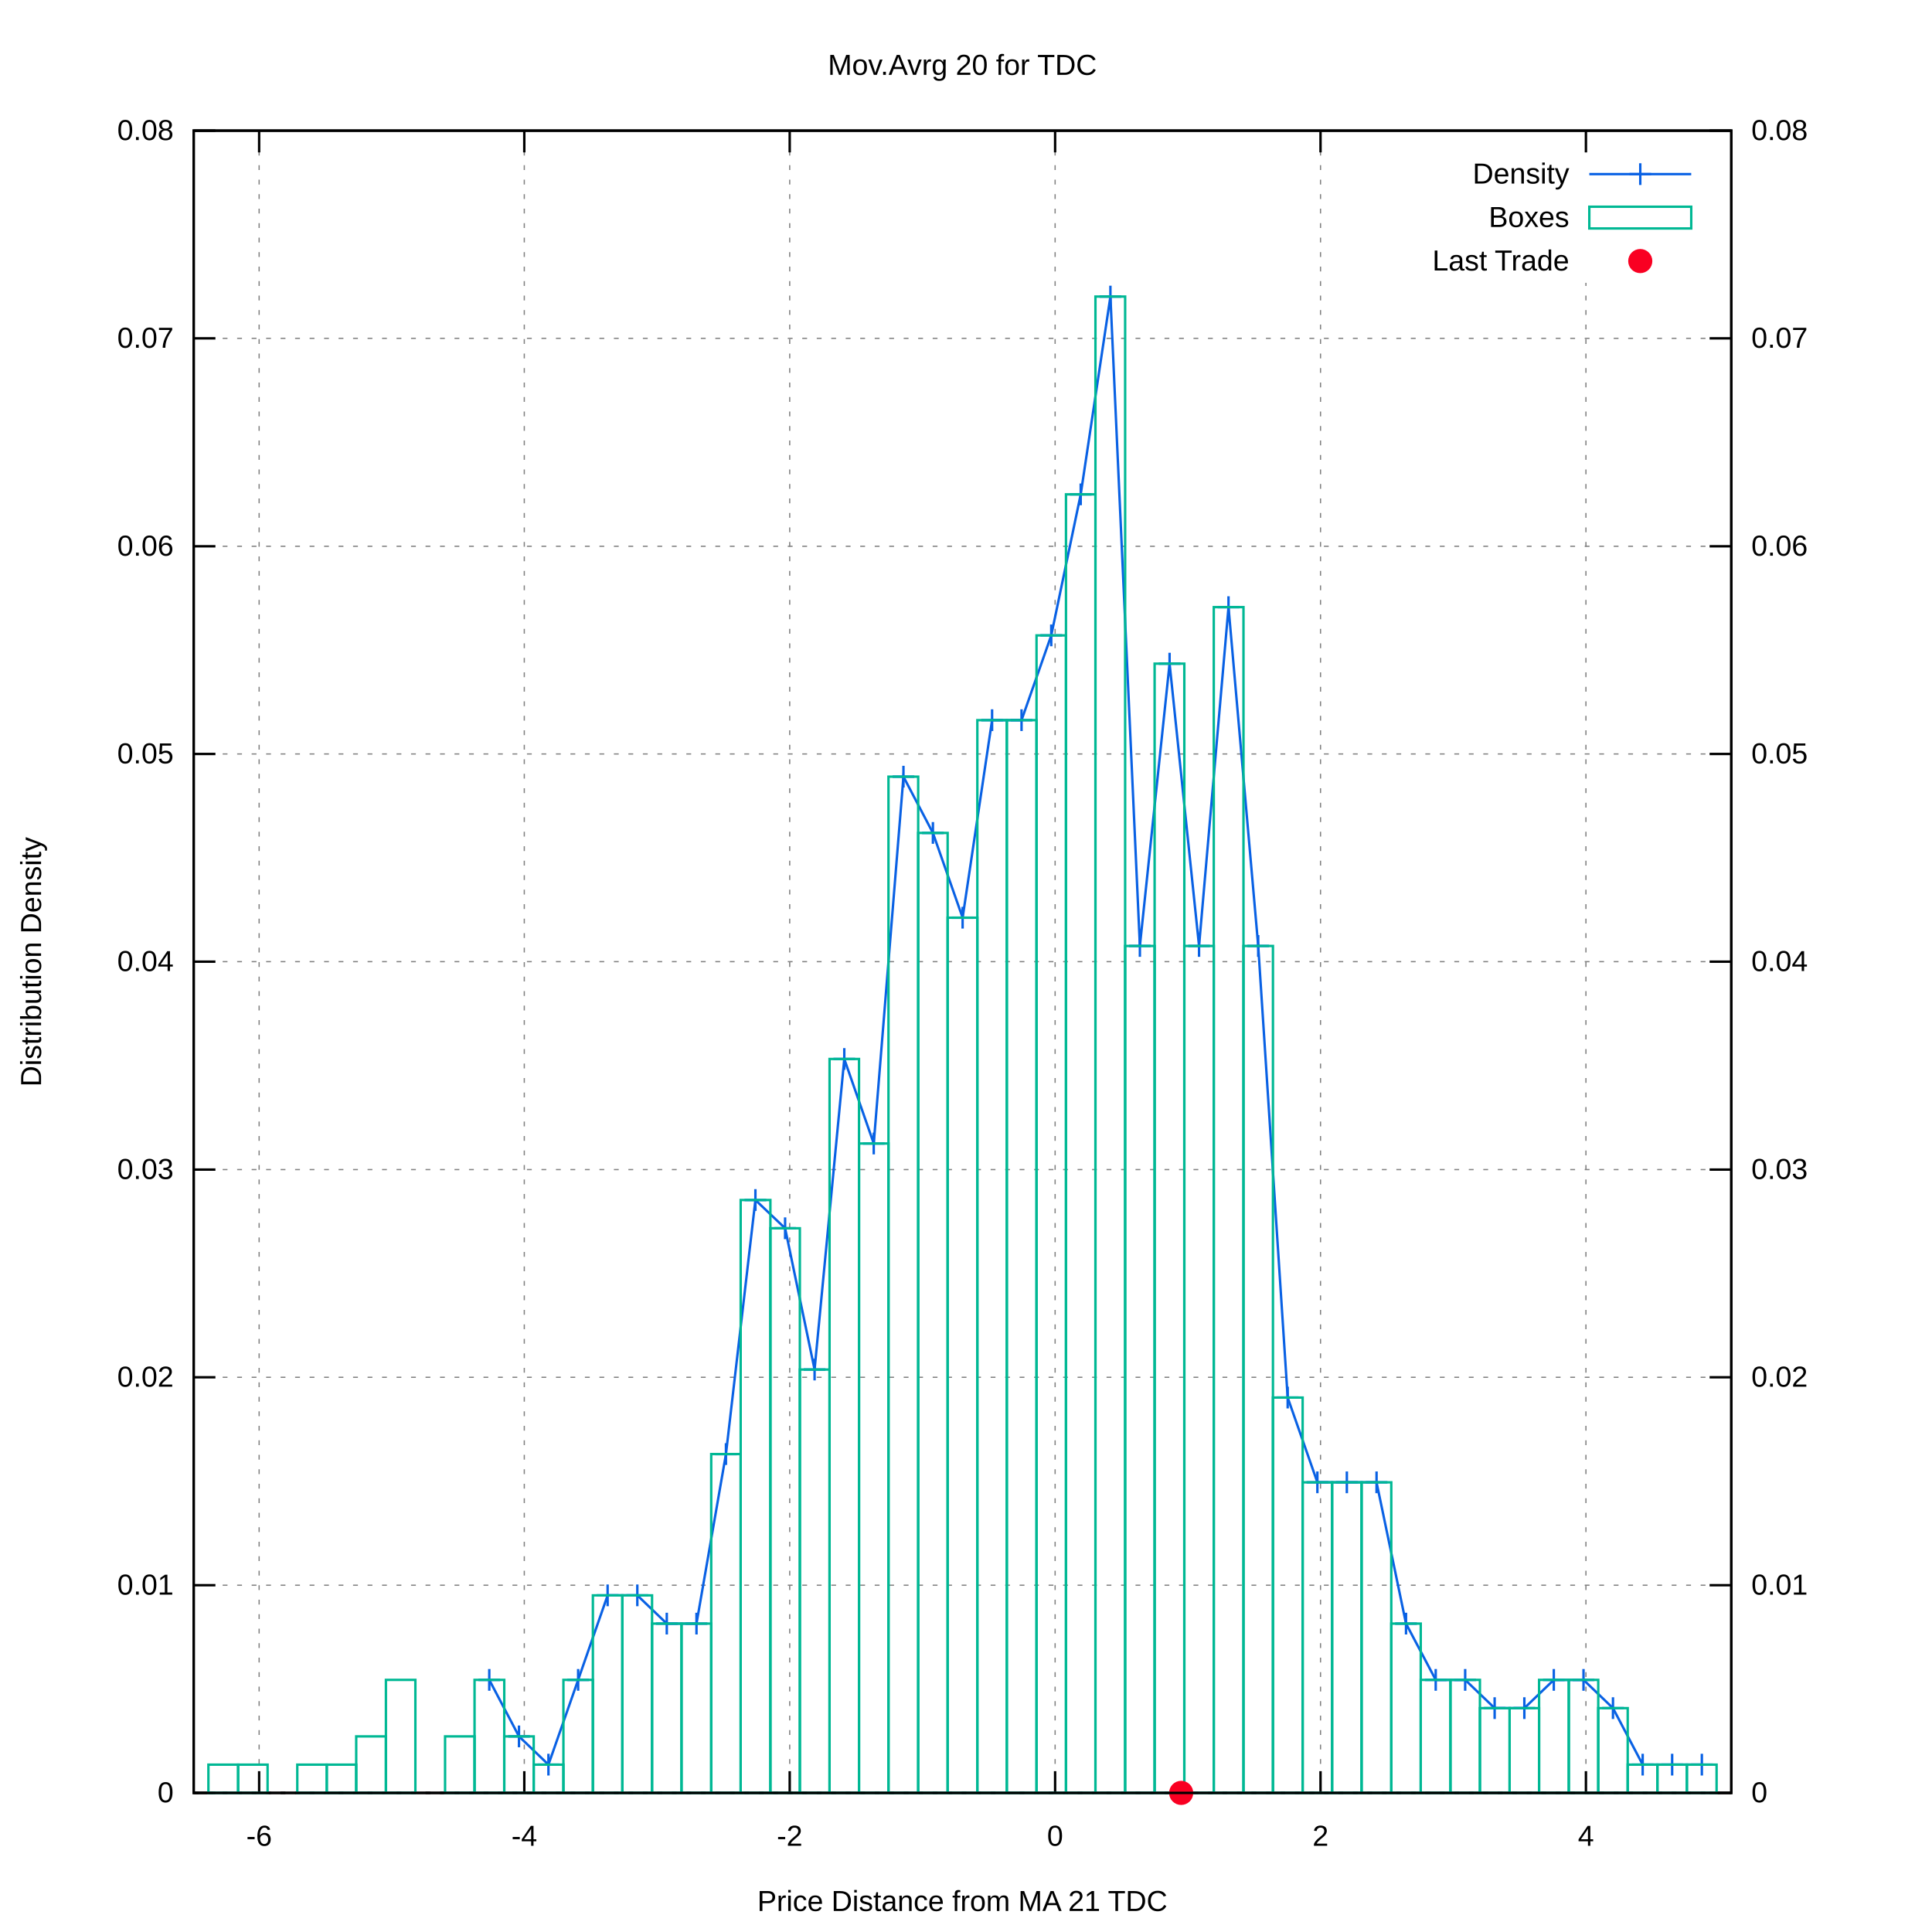
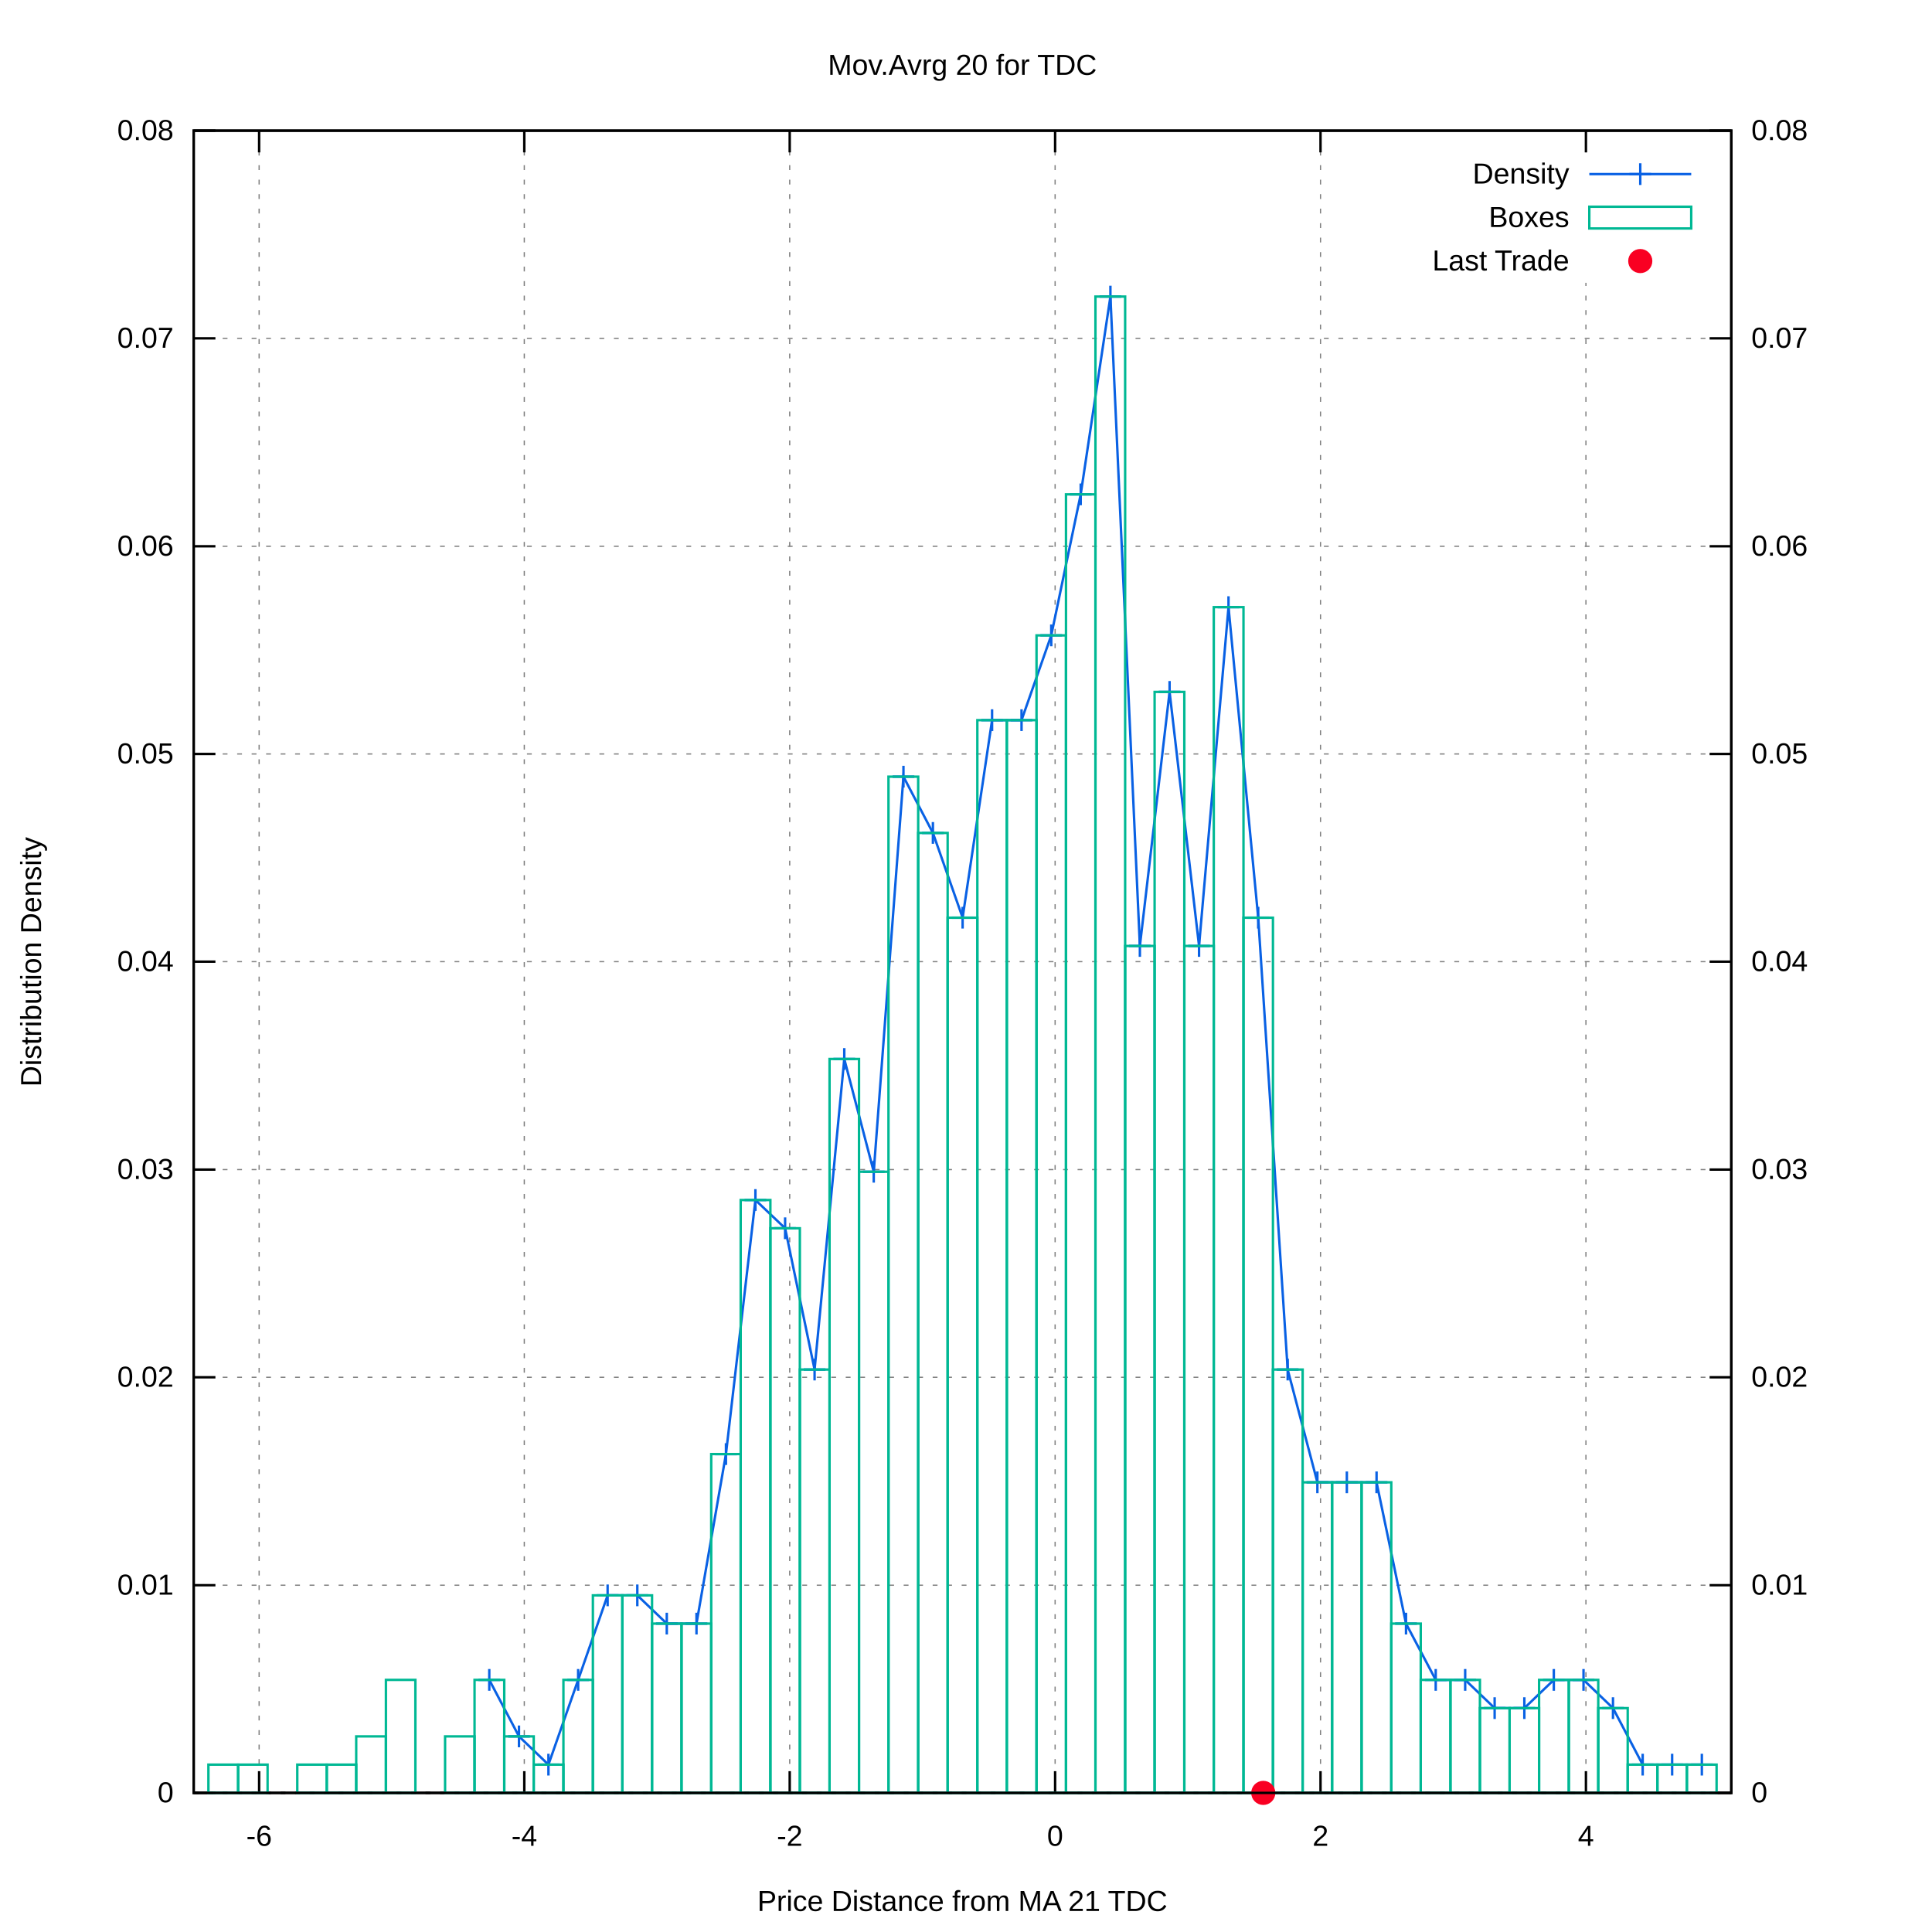
<svg xmlns="http://www.w3.org/2000/svg" xmlns:xlink="http://www.w3.org/1999/xlink" viewBox="0 0 800 800">
  <g id="gnuplot_canvas">
    <rect x="0" y="0" width="800" height="800" fill="#ffffff" />
    <defs>
      <circle id="gpDot" r="0.5" stroke-width="0.5" />
      <path id="gpPt0" stroke-width="0.222" stroke="currentColor" d="M-1,0 h2 M0,-1 v2" />
      <path id="gpPt1" stroke-width="0.222" stroke="currentColor" d="M-1,-1 L1,1 M1,-1 L-1,1" />
      <path id="gpPt2" stroke-width="0.222" stroke="currentColor" d="M-1,0 L1,0 M0,-1 L0,1 M-1,-1 L1,1 M-1,1 L1,-1" />
      <rect id="gpPt3" stroke-width="0.222" stroke="currentColor" x="-1" y="-1" width="2" height="2" />
      <rect id="gpPt4" stroke-width="0.222" stroke="currentColor" fill="currentColor" x="-1" y="-1" width="2" height="2" />
      <circle id="gpPt5" stroke-width="0.222" stroke="currentColor" cx="0" cy="0" r="1" />
      <use xlink:href="#gpPt5" id="gpPt6" fill="currentColor" stroke="none" />
      <path id="gpPt7" stroke-width="0.222" stroke="currentColor" d="M0,-1.33 L-1.33,0.67 L1.33,0.67 z" />
      <use xlink:href="#gpPt7" id="gpPt8" fill="currentColor" stroke="none" />
      <use xlink:href="#gpPt7" id="gpPt9" stroke="currentColor" transform="rotate(180)" />
      <use xlink:href="#gpPt9" id="gpPt10" fill="currentColor" stroke="none" />
      <use xlink:href="#gpPt3" id="gpPt11" stroke="currentColor" transform="rotate(45)" />
      <use xlink:href="#gpPt11" id="gpPt12" fill="currentColor" stroke="none" />
      <path id="gpPt13" stroke-width="0.222" stroke="currentColor" d="M0,1.330 L1.265,0.411 L0.782,-1.067 L-0.782,-1.076 L-1.265,0.411 z" />
      <use xlink:href="#gpPt13" id="gpPt14" fill="currentColor" stroke="none" />
      <filter id="textbox" filterUnits="objectBoundingBox" x="0" y="0" height="1" width="1">
        <feFlood flood-color="#FFFFFF" flood-opacity="1" result="bgnd" />
        <feComposite in="SourceGraphic" in2="bgnd" operator="atop" />
      </filter>
      <filter id="greybox" filterUnits="objectBoundingBox" x="0" y="0" height="1" width="1">
        <feFlood flood-color="lightgrey" flood-opacity="1" result="grey" />
        <feComposite in="SourceGraphic" in2="grey" operator="atop" />
      </filter>
    </defs>
    <g fill="none" color="#FFFFFF" stroke="black" stroke-width="1.00" stroke-linecap="butt" stroke-linejoin="miter">
</g>
    <g fill="none" color="black" stroke="currentColor" stroke-width="1.00" stroke-linecap="butt" stroke-linejoin="miter">
</g>
    <g fill="none" color="black" stroke="black" stroke-width="0.50" stroke-linecap="butt" stroke-linejoin="miter">
</g>
    <g fill="none" color="gray" stroke="currentColor" stroke-width="0.50" stroke-linecap="butt" stroke-linejoin="miter">
      <path stroke="gray" stroke-dasharray="2,4" class="gridline" d="M80.2,742.4 L716.9,742.4  " />
    </g>
    <g fill="none" color="gray" stroke="gray" stroke-width="1.00" stroke-linecap="butt" stroke-linejoin="miter">
</g>
    <g fill="none" color="black" stroke="currentColor" stroke-width="1.00" stroke-linecap="butt" stroke-linejoin="miter">
      <path stroke="black" d="M80.2,742.4 L89.2,742.4  " />
      <g transform="translate(71.9,746.3)" stroke="none" fill="black" font-family="arial" font-size="12.00" text-anchor="end">
        <text>
          <tspan font-family="arial"> 0</tspan>
        </text>
      </g>
    </g>
    <g fill="none" color="black" stroke="currentColor" stroke-width="1.00" stroke-linecap="butt" stroke-linejoin="miter">
</g>
    <g fill="none" color="black" stroke="black" stroke-width="0.50" stroke-linecap="butt" stroke-linejoin="miter">
</g>
    <g fill="none" color="gray" stroke="currentColor" stroke-width="0.50" stroke-linecap="butt" stroke-linejoin="miter">
      <path stroke="gray" stroke-dasharray="2,4" class="gridline" d="M80.2,656.4 L716.9,656.4  " />
    </g>
    <g fill="none" color="gray" stroke="gray" stroke-width="1.00" stroke-linecap="butt" stroke-linejoin="miter">
</g>
    <g fill="none" color="black" stroke="currentColor" stroke-width="1.00" stroke-linecap="butt" stroke-linejoin="miter">
      <path stroke="black" d="M80.2,656.4 L89.2,656.4  " />
      <g transform="translate(71.9,660.3)" stroke="none" fill="black" font-family="arial" font-size="12.00" text-anchor="end">
        <text>
          <tspan font-family="arial"> 0.01</tspan>
        </text>
      </g>
    </g>
    <g fill="none" color="black" stroke="currentColor" stroke-width="1.00" stroke-linecap="butt" stroke-linejoin="miter">
</g>
    <g fill="none" color="black" stroke="black" stroke-width="0.50" stroke-linecap="butt" stroke-linejoin="miter">
</g>
    <g fill="none" color="gray" stroke="currentColor" stroke-width="0.50" stroke-linecap="butt" stroke-linejoin="miter">
      <path stroke="gray" stroke-dasharray="2,4" class="gridline" d="M80.2,570.3 L716.9,570.3  " />
    </g>
    <g fill="none" color="gray" stroke="gray" stroke-width="1.00" stroke-linecap="butt" stroke-linejoin="miter">
</g>
    <g fill="none" color="black" stroke="currentColor" stroke-width="1.00" stroke-linecap="butt" stroke-linejoin="miter">
      <path stroke="black" d="M80.2,570.3 L89.2,570.3  " />
      <g transform="translate(71.9,574.2)" stroke="none" fill="black" font-family="arial" font-size="12.00" text-anchor="end">
        <text>
          <tspan font-family="arial"> 0.02</tspan>
        </text>
      </g>
    </g>
    <g fill="none" color="black" stroke="currentColor" stroke-width="1.00" stroke-linecap="butt" stroke-linejoin="miter">
</g>
    <g fill="none" color="black" stroke="black" stroke-width="0.50" stroke-linecap="butt" stroke-linejoin="miter">
</g>
    <g fill="none" color="gray" stroke="currentColor" stroke-width="0.50" stroke-linecap="butt" stroke-linejoin="miter">
      <path stroke="gray" stroke-dasharray="2,4" class="gridline" d="M80.2,484.3 L716.9,484.3  " />
    </g>
    <g fill="none" color="gray" stroke="gray" stroke-width="1.00" stroke-linecap="butt" stroke-linejoin="miter">
</g>
    <g fill="none" color="black" stroke="currentColor" stroke-width="1.00" stroke-linecap="butt" stroke-linejoin="miter">
      <path stroke="black" d="M80.2,484.3 L89.2,484.3  " />
      <g transform="translate(71.9,488.2)" stroke="none" fill="black" font-family="arial" font-size="12.00" text-anchor="end">
        <text>
          <tspan font-family="arial"> 0.03</tspan>
        </text>
      </g>
    </g>
    <g fill="none" color="black" stroke="currentColor" stroke-width="1.00" stroke-linecap="butt" stroke-linejoin="miter">
</g>
    <g fill="none" color="black" stroke="black" stroke-width="0.50" stroke-linecap="butt" stroke-linejoin="miter">
</g>
    <g fill="none" color="gray" stroke="currentColor" stroke-width="0.50" stroke-linecap="butt" stroke-linejoin="miter">
      <path stroke="gray" stroke-dasharray="2,4" class="gridline" d="M80.2,398.2 L716.9,398.2  " />
    </g>
    <g fill="none" color="gray" stroke="gray" stroke-width="1.00" stroke-linecap="butt" stroke-linejoin="miter">
</g>
    <g fill="none" color="black" stroke="currentColor" stroke-width="1.00" stroke-linecap="butt" stroke-linejoin="miter">
      <path stroke="black" d="M80.2,398.2 L89.2,398.2  " />
      <g transform="translate(71.9,402.1)" stroke="none" fill="black" font-family="arial" font-size="12.00" text-anchor="end">
        <text>
          <tspan font-family="arial"> 0.04</tspan>
        </text>
      </g>
    </g>
    <g fill="none" color="black" stroke="currentColor" stroke-width="1.00" stroke-linecap="butt" stroke-linejoin="miter">
</g>
    <g fill="none" color="black" stroke="black" stroke-width="0.50" stroke-linecap="butt" stroke-linejoin="miter">
</g>
    <g fill="none" color="gray" stroke="currentColor" stroke-width="0.50" stroke-linecap="butt" stroke-linejoin="miter">
      <path stroke="gray" stroke-dasharray="2,4" class="gridline" d="M80.2,312.2 L716.9,312.2  " />
    </g>
    <g fill="none" color="gray" stroke="gray" stroke-width="1.00" stroke-linecap="butt" stroke-linejoin="miter">
</g>
    <g fill="none" color="black" stroke="currentColor" stroke-width="1.00" stroke-linecap="butt" stroke-linejoin="miter">
      <path stroke="black" d="M80.2,312.2 L89.2,312.2  " />
      <g transform="translate(71.9,316.1)" stroke="none" fill="black" font-family="arial" font-size="12.00" text-anchor="end">
        <text>
          <tspan font-family="arial"> 0.05</tspan>
        </text>
      </g>
    </g>
    <g fill="none" color="black" stroke="currentColor" stroke-width="1.00" stroke-linecap="butt" stroke-linejoin="miter">
</g>
    <g fill="none" color="black" stroke="black" stroke-width="0.50" stroke-linecap="butt" stroke-linejoin="miter">
</g>
    <g fill="none" color="gray" stroke="currentColor" stroke-width="0.50" stroke-linecap="butt" stroke-linejoin="miter">
      <path stroke="gray" stroke-dasharray="2,4" class="gridline" d="M80.2,226.2 L716.9,226.2  " />
    </g>
    <g fill="none" color="gray" stroke="gray" stroke-width="1.00" stroke-linecap="butt" stroke-linejoin="miter">
</g>
    <g fill="none" color="black" stroke="currentColor" stroke-width="1.00" stroke-linecap="butt" stroke-linejoin="miter">
      <path stroke="black" d="M80.2,226.2 L89.2,226.2  " />
      <g transform="translate(71.9,230.1)" stroke="none" fill="black" font-family="arial" font-size="12.00" text-anchor="end">
        <text>
          <tspan font-family="arial"> 0.06</tspan>
        </text>
      </g>
    </g>
    <g fill="none" color="black" stroke="currentColor" stroke-width="1.00" stroke-linecap="butt" stroke-linejoin="miter">
</g>
    <g fill="none" color="black" stroke="black" stroke-width="0.50" stroke-linecap="butt" stroke-linejoin="miter">
</g>
    <g fill="none" color="gray" stroke="currentColor" stroke-width="0.50" stroke-linecap="butt" stroke-linejoin="miter">
      <path stroke="gray" stroke-dasharray="2,4" class="gridline" d="M80.2,140.1 L716.9,140.1  " />
    </g>
    <g fill="none" color="gray" stroke="gray" stroke-width="1.00" stroke-linecap="butt" stroke-linejoin="miter">
</g>
    <g fill="none" color="black" stroke="currentColor" stroke-width="1.00" stroke-linecap="butt" stroke-linejoin="miter">
      <path stroke="black" d="M80.2,140.1 L89.2,140.1  " />
      <g transform="translate(71.9,144.0)" stroke="none" fill="black" font-family="arial" font-size="12.00" text-anchor="end">
        <text>
          <tspan font-family="arial"> 0.07</tspan>
        </text>
      </g>
    </g>
    <g fill="none" color="black" stroke="currentColor" stroke-width="1.00" stroke-linecap="butt" stroke-linejoin="miter">
</g>
    <g fill="none" color="black" stroke="black" stroke-width="0.50" stroke-linecap="butt" stroke-linejoin="miter">
</g>
    <g fill="none" color="gray" stroke="currentColor" stroke-width="0.50" stroke-linecap="butt" stroke-linejoin="miter">
      <path stroke="gray" stroke-dasharray="2,4" class="gridline" d="M80.2,54.1 L716.9,54.1  " />
    </g>
    <g fill="none" color="gray" stroke="gray" stroke-width="1.00" stroke-linecap="butt" stroke-linejoin="miter">
</g>
    <g fill="none" color="black" stroke="currentColor" stroke-width="1.00" stroke-linecap="butt" stroke-linejoin="miter">
      <path stroke="black" d="M80.2,54.1 L89.2,54.1  " />
      <g transform="translate(71.9,58.0)" stroke="none" fill="black" font-family="arial" font-size="12.00" text-anchor="end">
        <text>
          <tspan font-family="arial"> 0.08</tspan>
        </text>
      </g>
    </g>
    <g fill="none" color="black" stroke="currentColor" stroke-width="1.00" stroke-linecap="butt" stroke-linejoin="miter">
</g>
    <g fill="none" color="black" stroke="black" stroke-width="0.50" stroke-linecap="butt" stroke-linejoin="miter">
</g>
    <g fill="none" color="gray" stroke="currentColor" stroke-width="0.50" stroke-linecap="butt" stroke-linejoin="miter">
      <path stroke="gray" stroke-dasharray="2,4" class="gridline" d="M107.3,742.4 L107.3,54.1  " />
    </g>
    <g fill="none" color="gray" stroke="gray" stroke-width="1.00" stroke-linecap="butt" stroke-linejoin="miter">
</g>
    <g fill="none" color="black" stroke="currentColor" stroke-width="1.00" stroke-linecap="butt" stroke-linejoin="miter">
      <path stroke="black" d="M107.3,742.4 L107.3,733.4 M107.3,54.1 L107.3,63.1  " />
      <g transform="translate(107.3,764.3)" stroke="none" fill="black" font-family="arial" font-size="12.00" text-anchor="middle">
        <text>
          <tspan font-family="arial">-6</tspan>
        </text>
      </g>
    </g>
    <g fill="none" color="black" stroke="currentColor" stroke-width="1.00" stroke-linecap="butt" stroke-linejoin="miter">
</g>
    <g fill="none" color="black" stroke="black" stroke-width="0.50" stroke-linecap="butt" stroke-linejoin="miter">
</g>
    <g fill="none" color="gray" stroke="currentColor" stroke-width="0.50" stroke-linecap="butt" stroke-linejoin="miter">
      <path stroke="gray" stroke-dasharray="2,4" class="gridline" d="M217.1,742.4 L217.1,54.1  " />
    </g>
    <g fill="none" color="gray" stroke="gray" stroke-width="1.00" stroke-linecap="butt" stroke-linejoin="miter">
</g>
    <g fill="none" color="black" stroke="currentColor" stroke-width="1.00" stroke-linecap="butt" stroke-linejoin="miter">
      <path stroke="black" d="M217.1,742.4 L217.1,733.4 M217.1,54.1 L217.1,63.1  " />
      <g transform="translate(217.1,764.3)" stroke="none" fill="black" font-family="arial" font-size="12.00" text-anchor="middle">
        <text>
          <tspan font-family="arial">-4</tspan>
        </text>
      </g>
    </g>
    <g fill="none" color="black" stroke="currentColor" stroke-width="1.00" stroke-linecap="butt" stroke-linejoin="miter">
</g>
    <g fill="none" color="black" stroke="black" stroke-width="0.50" stroke-linecap="butt" stroke-linejoin="miter">
</g>
    <g fill="none" color="gray" stroke="currentColor" stroke-width="0.50" stroke-linecap="butt" stroke-linejoin="miter">
      <path stroke="gray" stroke-dasharray="2,4" class="gridline" d="M327.0,742.4 L327.0,54.1  " />
    </g>
    <g fill="none" color="gray" stroke="gray" stroke-width="1.00" stroke-linecap="butt" stroke-linejoin="miter">
</g>
    <g fill="none" color="black" stroke="currentColor" stroke-width="1.00" stroke-linecap="butt" stroke-linejoin="miter">
      <path stroke="black" d="M327.0,742.4 L327.0,733.4 M327.0,54.1 L327.0,63.1  " />
      <g transform="translate(327.0,764.3)" stroke="none" fill="black" font-family="arial" font-size="12.00" text-anchor="middle">
        <text>
          <tspan font-family="arial">-2</tspan>
        </text>
      </g>
    </g>
    <g fill="none" color="black" stroke="currentColor" stroke-width="1.00" stroke-linecap="butt" stroke-linejoin="miter">
</g>
    <g fill="none" color="black" stroke="black" stroke-width="0.50" stroke-linecap="butt" stroke-linejoin="miter">
</g>
    <g fill="none" color="gray" stroke="currentColor" stroke-width="0.50" stroke-linecap="butt" stroke-linejoin="miter">
      <path stroke="gray" stroke-dasharray="2,4" class="gridline" d="M436.9,742.4 L436.9,54.1  " />
    </g>
    <g fill="none" color="gray" stroke="gray" stroke-width="1.00" stroke-linecap="butt" stroke-linejoin="miter">
</g>
    <g fill="none" color="black" stroke="currentColor" stroke-width="1.00" stroke-linecap="butt" stroke-linejoin="miter">
      <path stroke="black" d="M436.9,742.4 L436.9,733.4 M436.9,54.1 L436.9,63.1  " />
      <g transform="translate(436.9,764.3)" stroke="none" fill="black" font-family="arial" font-size="12.00" text-anchor="middle">
        <text>
          <tspan font-family="arial"> 0</tspan>
        </text>
      </g>
    </g>
    <g fill="none" color="black" stroke="currentColor" stroke-width="1.00" stroke-linecap="butt" stroke-linejoin="miter">
</g>
    <g fill="none" color="black" stroke="black" stroke-width="0.50" stroke-linecap="butt" stroke-linejoin="miter">
</g>
    <g fill="none" color="gray" stroke="currentColor" stroke-width="0.50" stroke-linecap="butt" stroke-linejoin="miter">
      <path stroke="gray" stroke-dasharray="2,4" class="gridline" d="M546.8,742.4 L546.8,54.1  " />
    </g>
    <g fill="none" color="gray" stroke="gray" stroke-width="1.00" stroke-linecap="butt" stroke-linejoin="miter">
</g>
    <g fill="none" color="black" stroke="currentColor" stroke-width="1.00" stroke-linecap="butt" stroke-linejoin="miter">
      <path stroke="black" d="M546.8,742.4 L546.8,733.4 M546.8,54.1 L546.8,63.1  " />
      <g transform="translate(546.8,764.3)" stroke="none" fill="black" font-family="arial" font-size="12.00" text-anchor="middle">
        <text>
          <tspan font-family="arial"> 2</tspan>
        </text>
      </g>
    </g>
    <g fill="none" color="black" stroke="currentColor" stroke-width="1.00" stroke-linecap="butt" stroke-linejoin="miter">
</g>
    <g fill="none" color="black" stroke="black" stroke-width="0.50" stroke-linecap="butt" stroke-linejoin="miter">
</g>
    <g fill="none" color="gray" stroke="currentColor" stroke-width="0.50" stroke-linecap="butt" stroke-linejoin="miter">
      <path stroke="gray" stroke-dasharray="2,4" class="gridline" d="M656.7,742.4 L656.7,117.1 M656.7,63.1 L656.7,54.1  " />
    </g>
    <g fill="none" color="gray" stroke="gray" stroke-width="1.00" stroke-linecap="butt" stroke-linejoin="miter">
</g>
    <g fill="none" color="black" stroke="currentColor" stroke-width="1.00" stroke-linecap="butt" stroke-linejoin="miter">
      <path stroke="black" d="M656.7,742.4 L656.7,733.4 M656.7,54.1 L656.7,63.1  " />
      <g transform="translate(656.7,764.3)" stroke="none" fill="black" font-family="arial" font-size="12.00" text-anchor="middle">
        <text>
          <tspan font-family="arial"> 4</tspan>
        </text>
      </g>
    </g>
    <g fill="none" color="black" stroke="currentColor" stroke-width="1.00" stroke-linecap="butt" stroke-linejoin="miter">
      <path stroke="black" d="M716.9,742.4 L707.9,742.4  " />
      <g transform="translate(725.2,746.3)" stroke="none" fill="black" font-family="arial" font-size="12.00" text-anchor="start">
        <text>
          <tspan font-family="arial"> 0</tspan>
        </text>
      </g>
    </g>
    <g fill="none" color="black" stroke="currentColor" stroke-width="1.00" stroke-linecap="butt" stroke-linejoin="miter">
      <path stroke="black" d="M716.9,656.4 L707.9,656.4  " />
      <g transform="translate(725.2,660.3)" stroke="none" fill="black" font-family="arial" font-size="12.00" text-anchor="start">
        <text>
          <tspan font-family="arial"> 0.01</tspan>
        </text>
      </g>
    </g>
    <g fill="none" color="black" stroke="currentColor" stroke-width="1.00" stroke-linecap="butt" stroke-linejoin="miter">
      <path stroke="black" d="M716.9,570.3 L707.9,570.3  " />
      <g transform="translate(725.2,574.2)" stroke="none" fill="black" font-family="arial" font-size="12.00" text-anchor="start">
        <text>
          <tspan font-family="arial"> 0.02</tspan>
        </text>
      </g>
    </g>
    <g fill="none" color="black" stroke="currentColor" stroke-width="1.00" stroke-linecap="butt" stroke-linejoin="miter">
      <path stroke="black" d="M716.9,484.3 L707.9,484.3  " />
      <g transform="translate(725.2,488.2)" stroke="none" fill="black" font-family="arial" font-size="12.00" text-anchor="start">
        <text>
          <tspan font-family="arial"> 0.03</tspan>
        </text>
      </g>
    </g>
    <g fill="none" color="black" stroke="currentColor" stroke-width="1.00" stroke-linecap="butt" stroke-linejoin="miter">
      <path stroke="black" d="M716.9,398.2 L707.9,398.2  " />
      <g transform="translate(725.2,402.1)" stroke="none" fill="black" font-family="arial" font-size="12.00" text-anchor="start">
        <text>
          <tspan font-family="arial"> 0.04</tspan>
        </text>
      </g>
    </g>
    <g fill="none" color="black" stroke="currentColor" stroke-width="1.00" stroke-linecap="butt" stroke-linejoin="miter">
      <path stroke="black" d="M716.9,312.2 L707.9,312.2  " />
      <g transform="translate(725.2,316.1)" stroke="none" fill="black" font-family="arial" font-size="12.00" text-anchor="start">
        <text>
          <tspan font-family="arial"> 0.05</tspan>
        </text>
      </g>
    </g>
    <g fill="none" color="black" stroke="currentColor" stroke-width="1.00" stroke-linecap="butt" stroke-linejoin="miter">
      <path stroke="black" d="M716.9,226.2 L707.9,226.2  " />
      <g transform="translate(725.2,230.1)" stroke="none" fill="black" font-family="arial" font-size="12.00" text-anchor="start">
        <text>
          <tspan font-family="arial"> 0.06</tspan>
        </text>
      </g>
    </g>
    <g fill="none" color="black" stroke="currentColor" stroke-width="1.00" stroke-linecap="butt" stroke-linejoin="miter">
      <path stroke="black" d="M716.9,140.1 L707.9,140.1  " />
      <g transform="translate(725.2,144.0)" stroke="none" fill="black" font-family="arial" font-size="12.00" text-anchor="start">
        <text>
          <tspan font-family="arial"> 0.07</tspan>
        </text>
      </g>
    </g>
    <g fill="none" color="black" stroke="currentColor" stroke-width="1.00" stroke-linecap="butt" stroke-linejoin="miter">
      <path stroke="black" d="M716.9,54.1 L707.9,54.1  " />
      <g transform="translate(725.2,58.0)" stroke="none" fill="black" font-family="arial" font-size="12.00" text-anchor="start">
        <text>
          <tspan font-family="arial"> 0.08</tspan>
        </text>
      </g>
    </g>
    <g fill="none" color="black" stroke="currentColor" stroke-width="1.00" stroke-linecap="butt" stroke-linejoin="miter">
</g>
    <g fill="none" color="gray" stroke="currentColor" stroke-width="1.00" stroke-linecap="butt" stroke-linejoin="miter">
      <path stroke="black" stroke-dasharray="2,4" d="M80.2,742.4 L716.9,742.4  " />
    </g>
    <g fill="none" color="black" stroke="currentColor" stroke-width="1.00" stroke-linecap="butt" stroke-linejoin="miter">
      <path stroke="black" d="M80.2,54.1 L80.2,742.4 L716.9,742.4 L716.9,54.1 L80.2,54.1 Z  " />
    </g>
    <g fill="none" color="black" stroke="currentColor" stroke-width="1.00" stroke-linecap="butt" stroke-linejoin="miter">
      <g transform="translate(17.0,398.3) rotate(270)" stroke="none" fill="black" font-family="arial" font-size="12.00" text-anchor="middle">
        <text>
          <tspan font-family="arial">Distribution Density</tspan>
        </text>
      </g>
    </g>
    <g fill="none" color="black" stroke="currentColor" stroke-width="1.00" stroke-linecap="butt" stroke-linejoin="miter">
      <g transform="translate(398.5,791.3)" stroke="none" fill="black" font-family="arial" font-size="12.00" text-anchor="middle">
        <text>
          <tspan font-family="arial">Price Distance from MA 21 TDC</tspan>
        </text>
      </g>
    </g>
    <g fill="none" color="black" stroke="currentColor" stroke-width="1.00" stroke-linecap="butt" stroke-linejoin="miter">
      <g transform="translate(398.5,31.0)" stroke="none" fill="black" font-family="arial" font-size="12.00" text-anchor="middle">
        <text>
          <tspan font-family="arial">Mov.Avrg 20 for TDC </tspan>
        </text>
      </g>
    </g>
    <g id="gnuplot_plot_1">
      <g fill="none" color="black" stroke="currentColor" stroke-width="1.00" stroke-linecap="butt" stroke-linejoin="miter">
        <g transform="translate(649.8,76.0)" stroke="none" fill="black" font-family="arial" font-size="12.00" text-anchor="end">
          <text>
            <tspan font-family="arial">Density</tspan>
          </text>
        </g>
      </g>
      <g fill="none" color="black" stroke="currentColor" stroke-width="1.00" stroke-linecap="butt" stroke-linejoin="miter">
-         <path stroke="rgb(  9,  97, 228)" d="M658.1,72.1 L700.3,72.1 M202.6,695.6 L214.9,719.0 L227.1,730.7 L239.4,695.6 L251.6,660.6 L263.9,660.6   L276.1,672.3 L288.4,672.3 L300.6,602.1 L312.8,496.9 L325.1,508.6 L337.3,567.1 L349.6,438.5 L361.8,473.5   L374.1,321.6 L386.3,344.9 L398.6,380.0 L410.8,298.2 L423.0,298.2 L435.3,263.1 L447.5,204.7 L459.8,122.8   L472.0,391.7 L484.3,274.8 L496.5,391.7 L508.7,251.4 L521.0,391.7 L533.2,578.7 L545.5,613.8 L557.7,613.8   L570.0,613.8 L582.2,672.3 L594.5,695.6 L606.7,695.6 L618.9,707.3 L631.2,707.3 L643.4,695.6 L655.7,695.6   L667.9,707.3 L680.2,730.7 L692.4,730.7 L704.7,730.7  " />
+         <path stroke="rgb(  9,  97, 228)" d="M658.1,72.1 L700.3,72.1 M202.6,695.6 L214.9,719.0 L227.1,730.7 L239.4,695.6 L251.6,660.6 L263.9,660.6   L276.1,672.3 L288.4,672.3 L300.6,602.1 L312.8,496.9 L325.1,508.6 L337.3,567.1 L349.6,438.5 L361.8,485.2   L374.1,321.6 L386.3,344.9 L398.6,380.0 L410.8,298.2 L423.0,298.2 L435.3,263.1 L447.5,204.7 L459.8,122.8   L472.0,391.7 L484.3,286.5 L496.5,391.7 L508.7,251.4 L521.0,380.0 L533.2,567.1 L545.5,613.8 L557.7,613.8   L570.0,613.8 L582.2,672.3 L594.5,695.6 L606.7,695.6 L618.9,707.3 L631.2,707.3 L643.4,695.6 L655.7,695.6   L667.9,707.3 L680.2,730.7 L692.4,730.7 L704.7,730.7  " />
        <use xlink:href="#gpPt0" transform="translate(202.6,695.6) scale(4.50)" color="rgb(  9,  97, 228)" />
        <use xlink:href="#gpPt0" transform="translate(214.9,719.0) scale(4.50)" color="rgb(  9,  97, 228)" />
        <use xlink:href="#gpPt0" transform="translate(227.1,730.7) scale(4.50)" color="rgb(  9,  97, 228)" />
        <use xlink:href="#gpPt0" transform="translate(239.4,695.6) scale(4.50)" color="rgb(  9,  97, 228)" />
        <use xlink:href="#gpPt0" transform="translate(251.6,660.6) scale(4.50)" color="rgb(  9,  97, 228)" />
        <use xlink:href="#gpPt0" transform="translate(263.9,660.6) scale(4.50)" color="rgb(  9,  97, 228)" />
        <use xlink:href="#gpPt0" transform="translate(276.1,672.3) scale(4.50)" color="rgb(  9,  97, 228)" />
        <use xlink:href="#gpPt0" transform="translate(288.4,672.3) scale(4.50)" color="rgb(  9,  97, 228)" />
        <use xlink:href="#gpPt0" transform="translate(300.6,602.1) scale(4.50)" color="rgb(  9,  97, 228)" />
        <use xlink:href="#gpPt0" transform="translate(312.8,496.9) scale(4.50)" color="rgb(  9,  97, 228)" />
        <use xlink:href="#gpPt0" transform="translate(325.1,508.6) scale(4.50)" color="rgb(  9,  97, 228)" />
        <use xlink:href="#gpPt0" transform="translate(337.3,567.1) scale(4.50)" color="rgb(  9,  97, 228)" />
        <use xlink:href="#gpPt0" transform="translate(349.6,438.5) scale(4.50)" color="rgb(  9,  97, 228)" />
-         <use xlink:href="#gpPt0" transform="translate(361.8,473.5) scale(4.50)" color="rgb(  9,  97, 228)" />
+         <use xlink:href="#gpPt0" transform="translate(361.8,485.2) scale(4.50)" color="rgb(  9,  97, 228)" />
        <use xlink:href="#gpPt0" transform="translate(374.1,321.6) scale(4.50)" color="rgb(  9,  97, 228)" />
        <use xlink:href="#gpPt0" transform="translate(386.3,344.9) scale(4.50)" color="rgb(  9,  97, 228)" />
        <use xlink:href="#gpPt0" transform="translate(398.6,380.0) scale(4.50)" color="rgb(  9,  97, 228)" />
        <use xlink:href="#gpPt0" transform="translate(410.8,298.2) scale(4.50)" color="rgb(  9,  97, 228)" />
        <use xlink:href="#gpPt0" transform="translate(423.0,298.2) scale(4.50)" color="rgb(  9,  97, 228)" />
        <use xlink:href="#gpPt0" transform="translate(435.3,263.1) scale(4.50)" color="rgb(  9,  97, 228)" />
        <use xlink:href="#gpPt0" transform="translate(447.5,204.7) scale(4.50)" color="rgb(  9,  97, 228)" />
        <use xlink:href="#gpPt0" transform="translate(459.8,122.8) scale(4.50)" color="rgb(  9,  97, 228)" />
        <use xlink:href="#gpPt0" transform="translate(472.0,391.7) scale(4.50)" color="rgb(  9,  97, 228)" />
-         <use xlink:href="#gpPt0" transform="translate(484.3,274.8) scale(4.50)" color="rgb(  9,  97, 228)" />
+         <use xlink:href="#gpPt0" transform="translate(484.3,286.5) scale(4.50)" color="rgb(  9,  97, 228)" />
        <use xlink:href="#gpPt0" transform="translate(496.5,391.7) scale(4.50)" color="rgb(  9,  97, 228)" />
        <use xlink:href="#gpPt0" transform="translate(508.7,251.4) scale(4.50)" color="rgb(  9,  97, 228)" />
-         <use xlink:href="#gpPt0" transform="translate(521.0,391.7) scale(4.50)" color="rgb(  9,  97, 228)" />
-         <use xlink:href="#gpPt0" transform="translate(533.2,578.7) scale(4.50)" color="rgb(  9,  97, 228)" />
+         <use xlink:href="#gpPt0" transform="translate(521.0,380.0) scale(4.50)" color="rgb(  9,  97, 228)" />
+         <use xlink:href="#gpPt0" transform="translate(533.2,567.1) scale(4.50)" color="rgb(  9,  97, 228)" />
        <use xlink:href="#gpPt0" transform="translate(545.5,613.8) scale(4.50)" color="rgb(  9,  97, 228)" />
        <use xlink:href="#gpPt0" transform="translate(557.7,613.8) scale(4.50)" color="rgb(  9,  97, 228)" />
        <use xlink:href="#gpPt0" transform="translate(570.0,613.8) scale(4.50)" color="rgb(  9,  97, 228)" />
        <use xlink:href="#gpPt0" transform="translate(582.2,672.3) scale(4.50)" color="rgb(  9,  97, 228)" />
        <use xlink:href="#gpPt0" transform="translate(594.5,695.6) scale(4.50)" color="rgb(  9,  97, 228)" />
        <use xlink:href="#gpPt0" transform="translate(606.7,695.6) scale(4.50)" color="rgb(  9,  97, 228)" />
        <use xlink:href="#gpPt0" transform="translate(618.9,707.3) scale(4.50)" color="rgb(  9,  97, 228)" />
        <use xlink:href="#gpPt0" transform="translate(631.2,707.3) scale(4.50)" color="rgb(  9,  97, 228)" />
        <use xlink:href="#gpPt0" transform="translate(643.4,695.6) scale(4.50)" color="rgb(  9,  97, 228)" />
        <use xlink:href="#gpPt0" transform="translate(655.7,695.6) scale(4.50)" color="rgb(  9,  97, 228)" />
        <use xlink:href="#gpPt0" transform="translate(667.9,707.3) scale(4.50)" color="rgb(  9,  97, 228)" />
        <use xlink:href="#gpPt0" transform="translate(680.2,730.7) scale(4.50)" color="rgb(  9,  97, 228)" />
        <use xlink:href="#gpPt0" transform="translate(692.4,730.7) scale(4.50)" color="rgb(  9,  97, 228)" />
        <use xlink:href="#gpPt0" transform="translate(704.7,730.7) scale(4.50)" color="rgb(  9,  97, 228)" />
        <use xlink:href="#gpPt0" transform="translate(679.2,72.1) scale(4.50)" color="rgb(  9,  97, 228)" />
      </g>
    </g>
    <g id="gnuplot_plot_2">
      <g fill="none" color="black" stroke="currentColor" stroke-width="1.00" stroke-linecap="butt" stroke-linejoin="miter">
        <g transform="translate(649.8,94.0)" stroke="none" fill="black" font-family="arial" font-size="12.00" text-anchor="end">
          <text>
            <tspan font-family="arial">Boxes</tspan>
          </text>
        </g>
      </g>
      <g fill="none" color="black" stroke="currentColor" stroke-width="1.00" stroke-linecap="butt" stroke-linejoin="miter">
        <path stroke="rgb(  0, 184, 148)" d="M658.1,94.6 L700.3,94.6 L700.3,85.6 L658.1,85.6 L658.1,94.6 Z  " />
        <path stroke="rgb(  0, 184, 148)" d="M86.3,742.4 L86.3,730.7 L98.6,730.7 L98.6,742.4 L86.3,742.4 Z  " />
        <path stroke="rgb(  0, 184, 148)" d="M98.6,742.4 L98.6,730.7 L110.8,730.7 L110.8,742.4 L98.6,742.4 Z  " />
        <path stroke="rgb(  0, 184, 148)" d="M123.1,742.4 L123.1,730.7 L135.3,730.7 L135.3,742.4 L123.1,742.4 Z  " />
        <path stroke="rgb(  0, 184, 148)" d="M135.3,742.4 L135.3,730.7 L147.5,730.7 L147.5,742.4 L135.3,742.4 Z  " />
        <path stroke="rgb(  0, 184, 148)" d="M147.5,742.4 L147.5,719.0 L159.8,719.0 L159.8,742.4 L147.5,742.4 Z  " />
        <path stroke="rgb(  0, 184, 148)" d="M159.8,742.4 L159.8,695.6 L172.0,695.6 L172.0,742.4 L159.8,742.4 Z  " />
        <path stroke="rgb(  0, 184, 148)" d="M184.3,742.4 L184.3,719.0 L196.5,719.0 L196.5,742.4 L184.3,742.4 Z  " />
        <path stroke="rgb(  0, 184, 148)" d="M196.5,742.4 L196.5,695.6 L208.8,695.6 L208.8,742.4 L196.5,742.4 Z  " />
        <path stroke="rgb(  0, 184, 148)" d="M208.8,742.4 L208.8,719.0 L221.0,719.0 L221.0,742.4 L208.8,742.4 Z  " />
        <path stroke="rgb(  0, 184, 148)" d="M221.0,742.4 L221.0,730.7 L233.3,730.7 L233.3,742.4 L221.0,742.4 Z  " />
        <path stroke="rgb(  0, 184, 148)" d="M233.3,742.4 L233.3,695.6 L245.5,695.6 L245.5,742.4 L233.3,742.4 Z  " />
        <path stroke="rgb(  0, 184, 148)" d="M245.5,742.4 L245.5,660.6 L257.7,660.6 L257.7,742.4 L245.5,742.4 Z  " />
        <path stroke="rgb(  0, 184, 148)" d="M257.7,742.4 L257.7,660.6 L270.0,660.6 L270.0,742.4 L257.7,742.4 Z  " />
        <path stroke="rgb(  0, 184, 148)" d="M270.0,742.4 L270.0,672.3 L282.2,672.3 L282.2,742.4 L270.0,742.4 Z  " />
        <path stroke="rgb(  0, 184, 148)" d="M282.2,742.4 L282.2,672.3 L294.5,672.3 L294.5,742.4 L282.2,742.4 Z  " />
        <path stroke="rgb(  0, 184, 148)" d="M294.5,742.4 L294.5,602.1 L306.7,602.1 L306.7,742.4 L294.5,742.4 Z  " />
        <path stroke="rgb(  0, 184, 148)" d="M306.7,742.4 L306.7,496.9 L319.0,496.9 L319.0,742.4 L306.7,742.4 Z  " />
        <path stroke="rgb(  0, 184, 148)" d="M319.0,742.4 L319.0,508.6 L331.2,508.6 L331.2,742.4 L319.0,742.4 Z  " />
        <path stroke="rgb(  0, 184, 148)" d="M331.2,742.4 L331.2,567.1 L343.5,567.1 L343.5,742.4 L331.2,742.4 Z  " />
        <path stroke="rgb(  0, 184, 148)" d="M343.5,742.4 L343.5,438.5 L355.7,438.5 L355.7,742.4 L343.5,742.4 Z  " />
-         <path stroke="rgb(  0, 184, 148)" d="M355.7,742.4 L355.7,473.5 L367.9,473.5 L367.9,742.4 L355.7,742.4 Z  " />
+         <path stroke="rgb(  0, 184, 148)" d="M355.7,742.4 L355.7,485.2 L367.9,485.2 L367.9,742.4 L355.7,742.4 Z  " />
        <path stroke="rgb(  0, 184, 148)" d="M367.9,742.4 L367.9,321.6 L380.2,321.6 L380.2,742.4 L367.9,742.4 Z  " />
        <path stroke="rgb(  0, 184, 148)" d="M380.2,742.4 L380.2,344.9 L392.4,344.9 L392.4,742.4 L380.2,742.4 Z  " />
        <path stroke="rgb(  0, 184, 148)" d="M392.4,742.4 L392.4,380.0 L404.7,380.0 L404.7,742.4 L392.4,742.4 Z  " />
        <path stroke="rgb(  0, 184, 148)" d="M404.7,742.4 L404.7,298.2 L416.9,298.2 L416.9,742.4 L404.7,742.4 Z  " />
        <path stroke="rgb(  0, 184, 148)" d="M416.9,742.4 L416.9,298.2 L429.2,298.2 L429.2,742.4 L416.9,742.4 Z  " />
        <path stroke="rgb(  0, 184, 148)" d="M429.2,742.4 L429.2,263.1 L441.4,263.1 L441.4,742.4 L429.2,742.4 Z  " />
        <path stroke="rgb(  0, 184, 148)" d="M441.4,742.4 L441.4,204.7 L453.6,204.7 L453.6,742.4 L441.4,742.4 Z  " />
        <path stroke="rgb(  0, 184, 148)" d="M453.6,742.4 L453.6,122.8 L465.9,122.8 L465.9,742.4 L453.6,742.4 Z  " />
        <path stroke="rgb(  0, 184, 148)" d="M465.9,742.4 L465.9,391.7 L478.1,391.7 L478.1,742.4 L465.9,742.4 Z  " />
-         <path stroke="rgb(  0, 184, 148)" d="M478.1,742.4 L478.1,274.8 L490.4,274.8 L490.4,742.4 L478.1,742.4 Z  " />
+         <path stroke="rgb(  0, 184, 148)" d="M478.1,742.4 L478.1,286.5 L490.4,286.5 L490.4,742.4 L478.1,742.4 Z  " />
        <path stroke="rgb(  0, 184, 148)" d="M490.4,742.4 L490.4,391.7 L502.6,391.7 L502.6,742.4 L490.4,742.4 Z  " />
        <path stroke="rgb(  0, 184, 148)" d="M502.6,742.4 L502.6,251.4 L514.9,251.4 L514.9,742.4 L502.6,742.4 Z  " />
-         <path stroke="rgb(  0, 184, 148)" d="M514.9,742.4 L514.9,391.7 L527.1,391.7 L527.1,742.4 L514.9,742.4 Z  " />
-         <path stroke="rgb(  0, 184, 148)" d="M527.1,742.4 L527.1,578.7 L539.4,578.7 L539.4,742.4 L527.1,742.4 Z  " />
+         <path stroke="rgb(  0, 184, 148)" d="M514.9,742.4 L514.9,380.0 L527.1,380.0 L527.1,742.4 L514.9,742.4 Z  " />
+         <path stroke="rgb(  0, 184, 148)" d="M527.1,742.4 L527.1,567.1 L539.4,567.1 L539.4,742.4 L527.1,742.4 Z  " />
        <path stroke="rgb(  0, 184, 148)" d="M539.4,742.4 L539.4,613.8 L551.6,613.8 L551.6,742.4 L539.4,742.4 Z  " />
        <path stroke="rgb(  0, 184, 148)" d="M551.6,742.4 L551.6,613.8 L563.8,613.8 L563.8,742.4 L551.6,742.4 Z  " />
        <path stroke="rgb(  0, 184, 148)" d="M563.8,742.4 L563.8,613.8 L576.1,613.8 L576.1,742.4 L563.8,742.4 Z  " />
        <path stroke="rgb(  0, 184, 148)" d="M576.1,742.4 L576.1,672.3 L588.3,672.3 L588.3,742.4 L576.1,742.4 Z  " />
        <path stroke="rgb(  0, 184, 148)" d="M588.3,742.4 L588.3,695.6 L600.6,695.6 L600.6,742.4 L588.3,742.4 Z  " />
        <path stroke="rgb(  0, 184, 148)" d="M600.6,742.4 L600.6,695.6 L612.8,695.6 L612.8,742.4 L600.6,742.4 Z  " />
        <path stroke="rgb(  0, 184, 148)" d="M612.8,742.4 L612.8,707.3 L625.1,707.3 L625.1,742.4 L612.8,742.4 Z  " />
        <path stroke="rgb(  0, 184, 148)" d="M625.1,742.4 L625.1,707.3 L637.3,707.3 L637.3,742.4 L625.1,742.4 Z  " />
        <path stroke="rgb(  0, 184, 148)" d="M637.3,742.4 L637.3,695.6 L649.6,695.6 L649.6,742.4 L637.3,742.4 Z  " />
        <path stroke="rgb(  0, 184, 148)" d="M649.6,742.4 L649.6,695.6 L661.8,695.6 L661.8,742.4 L649.6,742.4 Z  " />
        <path stroke="rgb(  0, 184, 148)" d="M661.8,742.4 L661.8,707.3 L674.0,707.3 L674.0,742.4 L661.8,742.4 Z  " />
        <path stroke="rgb(  0, 184, 148)" d="M674.0,742.4 L674.0,730.7 L686.3,730.7 L686.3,742.4 L674.0,742.4 Z  " />
        <path stroke="rgb(  0, 184, 148)" d="M686.3,742.4 L686.3,730.7 L698.5,730.7 L698.5,742.4 L686.3,742.4 Z  " />
        <path stroke="rgb(  0, 184, 148)" d="M698.5,742.4 L698.5,730.7 L710.8,730.7 L710.8,742.4 L698.5,742.4 Z  " />
      </g>
    </g>
    <g id="gnuplot_plot_3">
      <g fill="none" color="black" stroke="currentColor" stroke-width="1.00" stroke-linecap="butt" stroke-linejoin="miter">
        <g transform="translate(649.8,112.0)" stroke="none" fill="black" font-family="arial" font-size="12.00" text-anchor="end">
          <text>
            <tspan font-family="arial">Last Trade</tspan>
          </text>
        </g>
      </g>
      <g fill="none" color="black" stroke="currentColor" stroke-width="1.00" stroke-linecap="butt" stroke-linejoin="miter">
-         <use xlink:href="#gpPt6" transform="translate(489.1,742.4) scale(4.50)" color="rgb(249,   0,  34)" />
+         <use xlink:href="#gpPt6" transform="translate(523.1,742.4) scale(4.50)" color="rgb(249,   0,  34)" />
        <use xlink:href="#gpPt6" transform="translate(679.2,108.1) scale(4.50)" color="rgb(249,   0,  34)" />
      </g>
    </g>
    <g fill="none" color="#FFFFFF" stroke="rgb(249,   0,  34)" stroke-width="2.00" stroke-linecap="butt" stroke-linejoin="miter">
</g>
    <g fill="none" color="black" stroke="currentColor" stroke-width="2.00" stroke-linecap="butt" stroke-linejoin="miter">
</g>
    <g fill="none" color="black" stroke="black" stroke-width="1.00" stroke-linecap="butt" stroke-linejoin="miter">
</g>
    <g fill="none" color="black" stroke="currentColor" stroke-width="1.00" stroke-linecap="butt" stroke-linejoin="miter">
      <path stroke="black" d="M80.2,54.1 L80.2,742.4 L716.9,742.4 L716.9,54.1 L80.2,54.1 Z  " />
    </g>
    <g fill="none" color="black" stroke="currentColor" stroke-width="1.00" stroke-linecap="butt" stroke-linejoin="miter">
</g>
  </g>
</svg>
